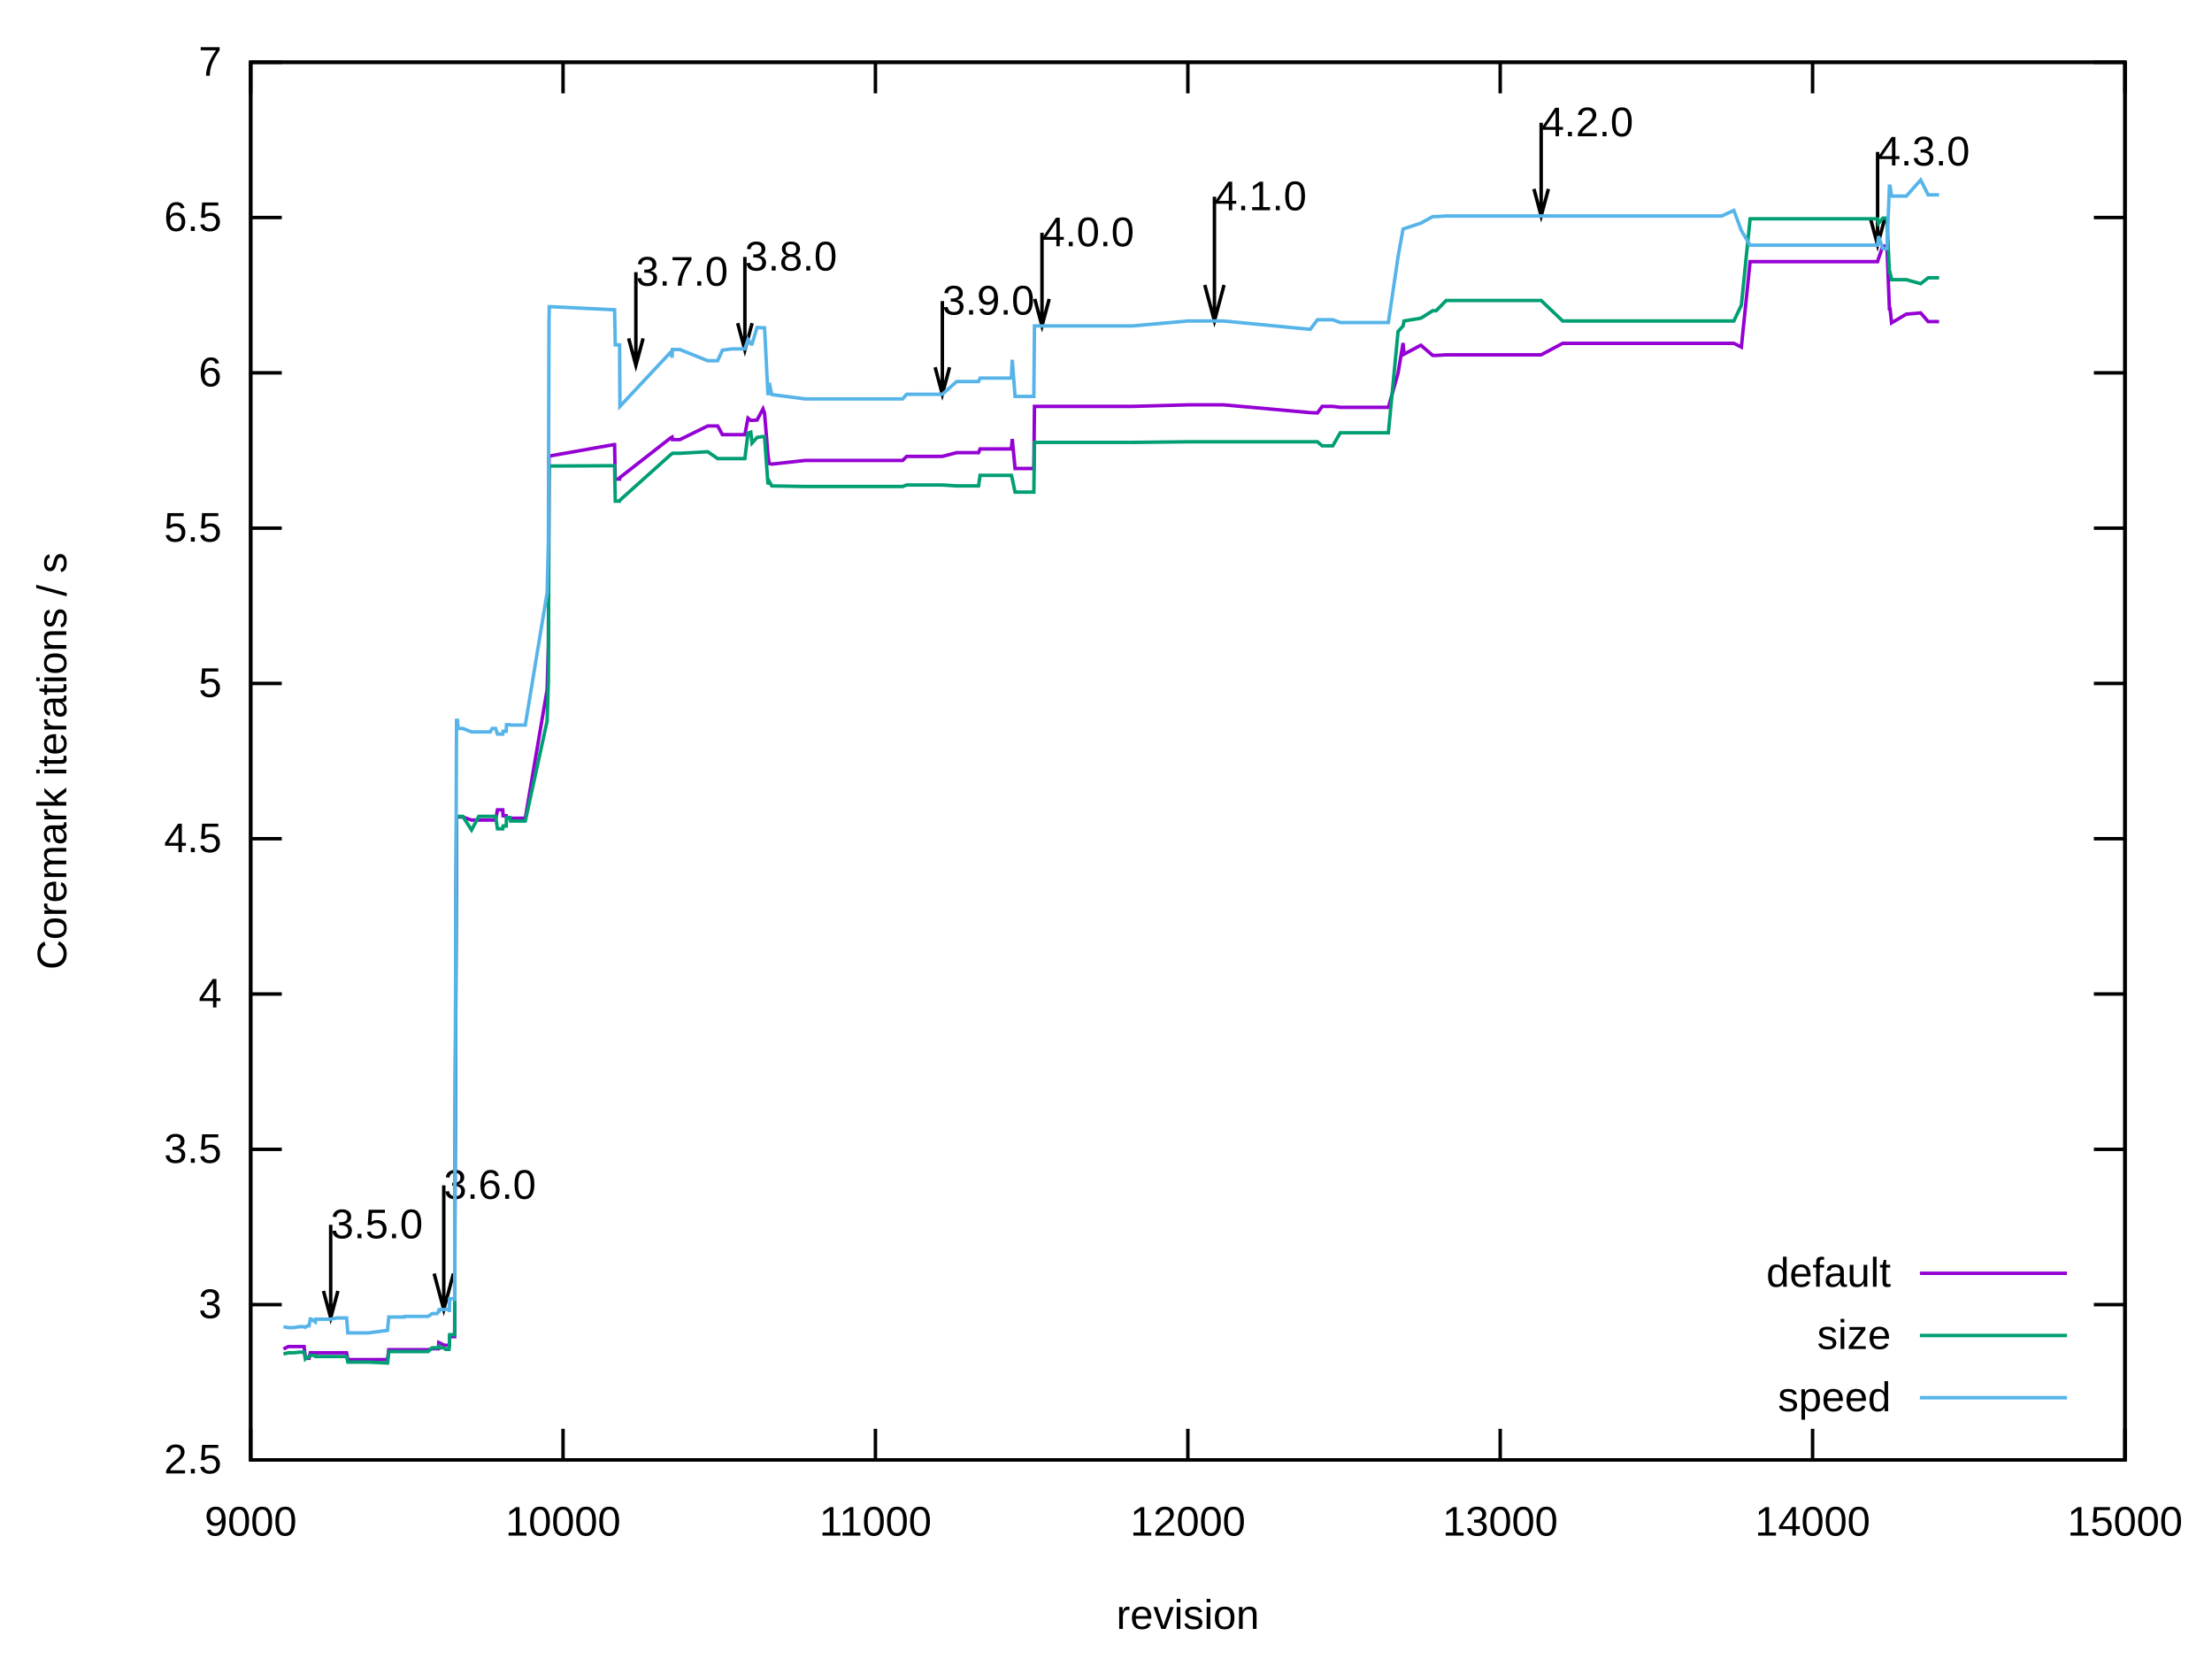
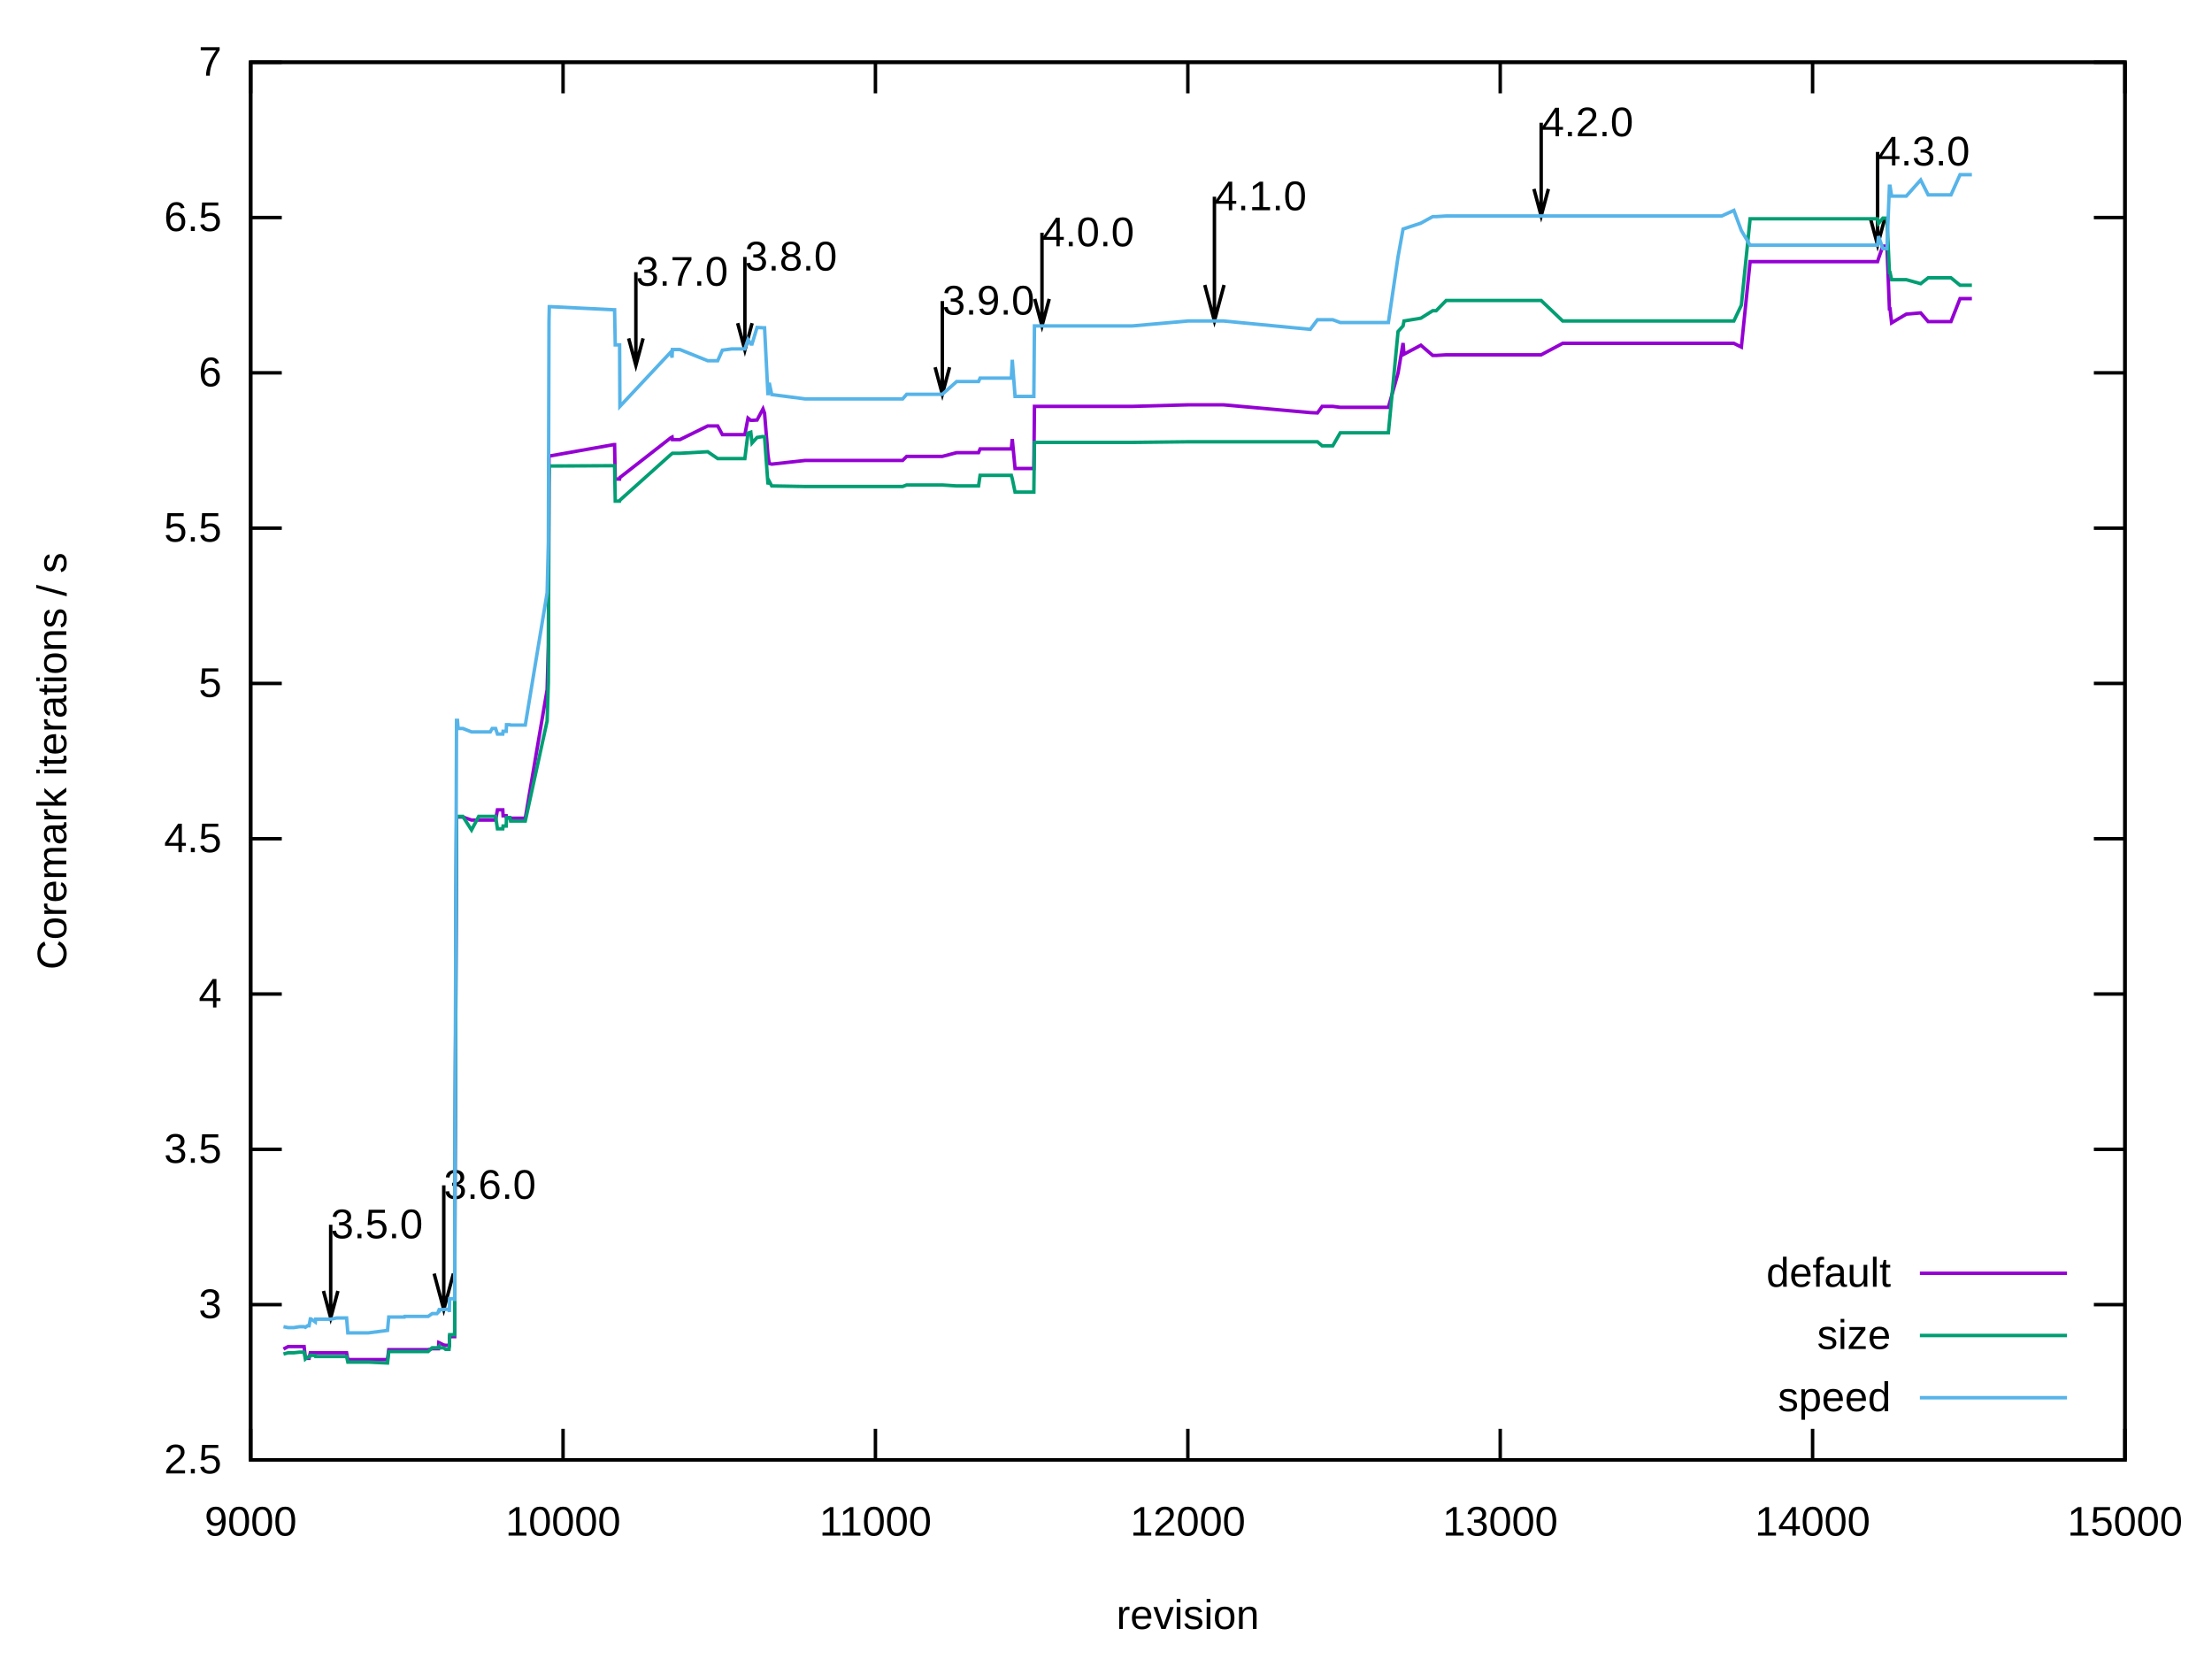
<svg xmlns="http://www.w3.org/2000/svg" xmlns:xlink="http://www.w3.org/1999/xlink" width="640" height="480" viewBox="0 0 640 480">
  <g id="gnuplot_canvas">
    <rect x="0" y="0" width="640" height="480" fill="none" />
    <defs>
      <circle id="gpDot" r="0.5" stroke-width="0.5" stroke="currentColor" />
      <path id="gpPt0" stroke-width="0.222" stroke="currentColor" d="M-1,0 h2 M0,-1 v2" />
      <path id="gpPt1" stroke-width="0.222" stroke="currentColor" d="M-1,-1 L1,1 M1,-1 L-1,1" />
      <path id="gpPt2" stroke-width="0.222" stroke="currentColor" d="M-1,0 L1,0 M0,-1 L0,1 M-1,-1 L1,1 M-1,1 L1,-1" />
      <rect id="gpPt3" stroke-width="0.222" stroke="currentColor" x="-1" y="-1" width="2" height="2" />
      <rect id="gpPt4" stroke-width="0.222" stroke="currentColor" fill="currentColor" x="-1" y="-1" width="2" height="2" />
      <circle id="gpPt5" stroke-width="0.222" stroke="currentColor" cx="0" cy="0" r="1" />
      <use xlink:href="#gpPt5" id="gpPt6" fill="currentColor" stroke="none" />
      <path id="gpPt7" stroke-width="0.222" stroke="currentColor" d="M0,-1.33 L-1.33,0.67 L1.33,0.67 z" />
      <use xlink:href="#gpPt7" id="gpPt8" fill="currentColor" stroke="none" />
      <use xlink:href="#gpPt7" id="gpPt9" stroke="currentColor" transform="rotate(180)" />
      <use xlink:href="#gpPt9" id="gpPt10" fill="currentColor" stroke="none" />
      <use xlink:href="#gpPt3" id="gpPt11" stroke="currentColor" transform="rotate(45)" />
      <use xlink:href="#gpPt11" id="gpPt12" fill="currentColor" stroke="none" />
      <path id="gpPt13" stroke-width="0.222" stroke="currentColor" d="M0,1.330 L1.265,0.411 L0.782,-1.067 L-0.782,-1.076 L-1.265,0.411 z" />
      <use xlink:href="#gpPt13" id="gpPt14" fill="currentColor" stroke="none" />
      <filter id="textbox" filterUnits="objectBoundingBox" x="0" y="0" height="1" width="1">
        <feFlood flood-color="white" flood-opacity="1" result="bgnd" />
        <feComposite in="SourceGraphic" in2="bgnd" operator="atop" />
      </filter>
      <filter id="greybox" filterUnits="objectBoundingBox" x="0" y="0" height="1" width="1">
        <feFlood flood-color="lightgrey" flood-opacity="1" result="grey" />
        <feComposite in="SourceGraphic" in2="grey" operator="atop" />
      </filter>
    </defs>
    <g fill="none" color="white" stroke="currentColor" stroke-width="1.00" stroke-linecap="butt" stroke-linejoin="miter">
</g>
    <g fill="none" color="black" stroke="currentColor" stroke-width="1.00" stroke-linecap="butt" stroke-linejoin="miter">
      <path stroke="black" d="M72.53,422.40 L81.53,422.40 M614.82,422.40 L605.82,422.40  " />
      <g transform="translate(64.14,426.30)" stroke="none" fill="black" font-family="Arial" font-size="12.00" text-anchor="end">
        <text>
          <tspan font-family="Arial"> 2.5</tspan>
        </text>
      </g>
    </g>
    <g fill="none" color="black" stroke="currentColor" stroke-width="1.00" stroke-linecap="butt" stroke-linejoin="miter">
      <path stroke="black" d="M72.53,377.47 L81.53,377.47 M614.82,377.47 L605.82,377.47  " />
      <g transform="translate(64.14,381.37)" stroke="none" fill="black" font-family="Arial" font-size="12.00" text-anchor="end">
        <text>
          <tspan font-family="Arial"> 3</tspan>
        </text>
      </g>
    </g>
    <g fill="none" color="black" stroke="currentColor" stroke-width="1.00" stroke-linecap="butt" stroke-linejoin="miter">
      <path stroke="black" d="M72.53,332.54 L81.53,332.54 M614.82,332.54 L605.82,332.54  " />
      <g transform="translate(64.14,336.44)" stroke="none" fill="black" font-family="Arial" font-size="12.00" text-anchor="end">
        <text>
          <tspan font-family="Arial"> 3.5</tspan>
        </text>
      </g>
    </g>
    <g fill="none" color="black" stroke="currentColor" stroke-width="1.00" stroke-linecap="butt" stroke-linejoin="miter">
      <path stroke="black" d="M72.53,287.60 L81.53,287.60 M614.82,287.60 L605.82,287.60  " />
      <g transform="translate(64.14,291.50)" stroke="none" fill="black" font-family="Arial" font-size="12.00" text-anchor="end">
        <text>
          <tspan font-family="Arial"> 4</tspan>
        </text>
      </g>
    </g>
    <g fill="none" color="black" stroke="currentColor" stroke-width="1.00" stroke-linecap="butt" stroke-linejoin="miter">
      <path stroke="black" d="M72.53,242.67 L81.53,242.67 M614.82,242.67 L605.82,242.67  " />
      <g transform="translate(64.14,246.57)" stroke="none" fill="black" font-family="Arial" font-size="12.00" text-anchor="end">
        <text>
          <tspan font-family="Arial"> 4.5</tspan>
        </text>
      </g>
    </g>
    <g fill="none" color="black" stroke="currentColor" stroke-width="1.00" stroke-linecap="butt" stroke-linejoin="miter">
      <path stroke="black" d="M72.53,197.74 L81.53,197.74 M614.82,197.74 L605.82,197.74  " />
      <g transform="translate(64.14,201.64)" stroke="none" fill="black" font-family="Arial" font-size="12.00" text-anchor="end">
        <text>
          <tspan font-family="Arial"> 5</tspan>
        </text>
      </g>
    </g>
    <g fill="none" color="black" stroke="currentColor" stroke-width="1.00" stroke-linecap="butt" stroke-linejoin="miter">
      <path stroke="black" d="M72.53,152.81 L81.53,152.81 M614.82,152.81 L605.82,152.81  " />
      <g transform="translate(64.14,156.71)" stroke="none" fill="black" font-family="Arial" font-size="12.00" text-anchor="end">
        <text>
          <tspan font-family="Arial"> 5.5</tspan>
        </text>
      </g>
    </g>
    <g fill="none" color="black" stroke="currentColor" stroke-width="1.00" stroke-linecap="butt" stroke-linejoin="miter">
      <path stroke="black" d="M72.53,107.87 L81.53,107.87 M614.82,107.87 L605.82,107.87  " />
      <g transform="translate(64.14,111.77)" stroke="none" fill="black" font-family="Arial" font-size="12.00" text-anchor="end">
        <text>
          <tspan font-family="Arial"> 6</tspan>
        </text>
      </g>
    </g>
    <g fill="none" color="black" stroke="currentColor" stroke-width="1.00" stroke-linecap="butt" stroke-linejoin="miter">
      <path stroke="black" d="M72.53,62.94 L81.53,62.94 M614.82,62.94 L605.82,62.94  " />
      <g transform="translate(64.14,66.84)" stroke="none" fill="black" font-family="Arial" font-size="12.00" text-anchor="end">
        <text>
          <tspan font-family="Arial"> 6.5</tspan>
        </text>
      </g>
    </g>
    <g fill="none" color="black" stroke="currentColor" stroke-width="1.00" stroke-linecap="butt" stroke-linejoin="miter">
      <path stroke="black" d="M72.53,18.01 L81.53,18.01 M614.82,18.01 L605.82,18.01  " />
      <g transform="translate(64.14,21.91)" stroke="none" fill="black" font-family="Arial" font-size="12.00" text-anchor="end">
        <text>
          <tspan font-family="Arial"> 7</tspan>
        </text>
      </g>
    </g>
    <g fill="none" color="black" stroke="currentColor" stroke-width="1.00" stroke-linecap="butt" stroke-linejoin="miter">
      <path stroke="black" d="M72.53,422.40 L72.53,413.40 M72.53,18.01 L72.53,27.01  " />
      <g transform="translate(72.53,444.30)" stroke="none" fill="black" font-family="Arial" font-size="12.00" text-anchor="middle">
        <text>
          <tspan font-family="Arial"> 9000</tspan>
        </text>
      </g>
    </g>
    <g fill="none" color="black" stroke="currentColor" stroke-width="1.00" stroke-linecap="butt" stroke-linejoin="miter">
      <path stroke="black" d="M162.91,422.40 L162.91,413.40 M162.91,18.01 L162.91,27.01  " />
      <g transform="translate(162.91,444.30)" stroke="none" fill="black" font-family="Arial" font-size="12.00" text-anchor="middle">
        <text>
          <tspan font-family="Arial"> 10000</tspan>
        </text>
      </g>
    </g>
    <g fill="none" color="black" stroke="currentColor" stroke-width="1.00" stroke-linecap="butt" stroke-linejoin="miter">
      <path stroke="black" d="M253.29,422.40 L253.29,413.40 M253.29,18.01 L253.29,27.01  " />
      <g transform="translate(253.29,444.30)" stroke="none" fill="black" font-family="Arial" font-size="12.00" text-anchor="middle">
        <text>
          <tspan font-family="Arial"> 11000</tspan>
        </text>
      </g>
    </g>
    <g fill="none" color="black" stroke="currentColor" stroke-width="1.00" stroke-linecap="butt" stroke-linejoin="miter">
      <path stroke="black" d="M343.68,422.40 L343.68,413.40 M343.68,18.01 L343.68,27.01  " />
      <g transform="translate(343.68,444.30)" stroke="none" fill="black" font-family="Arial" font-size="12.00" text-anchor="middle">
        <text>
          <tspan font-family="Arial"> 12000</tspan>
        </text>
      </g>
    </g>
    <g fill="none" color="black" stroke="currentColor" stroke-width="1.00" stroke-linecap="butt" stroke-linejoin="miter">
      <path stroke="black" d="M434.06,422.40 L434.06,413.40 M434.06,18.01 L434.06,27.01  " />
      <g transform="translate(434.06,444.30)" stroke="none" fill="black" font-family="Arial" font-size="12.00" text-anchor="middle">
        <text>
          <tspan font-family="Arial"> 13000</tspan>
        </text>
      </g>
    </g>
    <g fill="none" color="black" stroke="currentColor" stroke-width="1.00" stroke-linecap="butt" stroke-linejoin="miter">
      <path stroke="black" d="M524.44,422.40 L524.44,413.40 M524.44,18.01 L524.44,27.01  " />
      <g transform="translate(524.44,444.30)" stroke="none" fill="black" font-family="Arial" font-size="12.00" text-anchor="middle">
        <text>
          <tspan font-family="Arial"> 14000</tspan>
        </text>
      </g>
    </g>
    <g fill="none" color="black" stroke="currentColor" stroke-width="1.00" stroke-linecap="butt" stroke-linejoin="miter">
      <path stroke="black" d="M614.82,422.40 L614.82,413.40 M614.82,18.01 L614.82,27.01  " />
      <g transform="translate(614.82,444.30)" stroke="none" fill="black" font-family="Arial" font-size="12.00" text-anchor="middle">
        <text>
          <tspan font-family="Arial"> 15000</tspan>
        </text>
      </g>
    </g>
    <g fill="none" color="black" stroke="currentColor" stroke-width="1.00" stroke-linecap="butt" stroke-linejoin="miter">
</g>
    <g fill="none" color="black" stroke="currentColor" stroke-width="1.00" stroke-linecap="butt" stroke-linejoin="miter">
      <path stroke="black" d="M72.53,18.01 L72.53,422.40 L614.82,422.40 L614.82,18.01 L72.53,18.01 Z  " />
      <g transform="translate(95.67,358.27)" stroke="none" fill="black" font-family="Arial" font-size="12.00" text-anchor="start">
        <text>
          <tspan font-family="Arial">3.5.0</tspan>
        </text>
      </g>
      <g transform="translate(128.39,346.86)" stroke="none" fill="black" font-family="Arial" font-size="12.00" text-anchor="start">
        <text>
          <tspan font-family="Arial">3.6.0</tspan>
        </text>
      </g>
      <g transform="translate(183.97,82.66)" stroke="none" fill="black" font-family="Arial" font-size="12.00" text-anchor="start">
        <text>
          <tspan font-family="Arial">3.7.0</tspan>
        </text>
      </g>
      <g transform="translate(215.51,78.26)" stroke="none" fill="black" font-family="Arial" font-size="12.00" text-anchor="start">
        <text>
          <tspan font-family="Arial">3.8.0</tspan>
        </text>
      </g>
      <g transform="translate(272.64,91.02)" stroke="none" fill="black" font-family="Arial" font-size="12.00" text-anchor="start">
        <text>
          <tspan font-family="Arial">3.9.0</tspan>
        </text>
      </g>
      <g transform="translate(301.47,71.25)" stroke="none" fill="black" font-family="Arial" font-size="12.00" text-anchor="start">
        <text>
          <tspan font-family="Arial">4.0.0</tspan>
        </text>
      </g>
      <g transform="translate(351.36,60.82)" stroke="none" fill="black" font-family="Arial" font-size="12.00" text-anchor="start">
        <text>
          <tspan font-family="Arial">4.1.0</tspan>
        </text>
      </g>
      <g transform="translate(445.90,39.43)" stroke="none" fill="black" font-family="Arial" font-size="12.00" text-anchor="start">
        <text>
          <tspan font-family="Arial">4.2.0</tspan>
        </text>
      </g>
      <g transform="translate(543.24,47.88)" stroke="none" fill="black" font-family="Arial" font-size="12.00" text-anchor="start">
        <text>
          <tspan font-family="Arial">4.3.0</tspan>
        </text>
      </g>
      <path stroke="black" d="M93.59,373.51 L95.68,381.32 L97.77,373.51 M95.68,354.36 L95.68,381.32 M125.61,368.49 L128.40,378.90 L131.19,368.49   M128.40,342.95 L128.40,378.90 M181.89,97.90 L183.98,105.71 L186.07,97.90 M183.98,78.75 L183.98,105.71 M213.43,93.50   L215.52,101.30 L217.61,93.50 M215.52,74.35 L215.52,101.30 M270.56,106.26 L272.65,114.07 L274.74,106.26 M272.65,87.11   L272.65,114.07 M299.39,86.49 L301.48,94.29 L303.57,86.49 M301.48,67.34 L301.48,94.29 M348.58,82.45 L351.37,92.86   L354.16,82.45 M351.37,56.91 L351.37,92.86 M443.82,54.67 L445.91,62.48 L448.00,54.67 M445.91,35.52 L445.91,62.48   M541.16,63.12 L543.25,70.93 L545.34,63.12 M543.25,43.97 L543.25,70.93  " />
    </g>
    <g fill="none" color="black" stroke="currentColor" stroke-width="1.00" stroke-linecap="butt" stroke-linejoin="miter">
      <g transform="translate(19.18,220.21) rotate(270)" stroke="none" fill="black" font-family="Arial" font-size="12.00" text-anchor="middle">
        <text>
          <tspan font-family="Arial">Coremark iterations / s</tspan>
        </text>
      </g>
    </g>
    <g fill="none" color="black" stroke="currentColor" stroke-width="1.00" stroke-linecap="butt" stroke-linejoin="miter">
      <g transform="translate(343.67,471.30)" stroke="none" fill="black" font-family="Arial" font-size="12.00" text-anchor="middle">
        <text>
          <tspan font-family="Arial">revision</tspan>
        </text>
      </g>
    </g>
    <g fill="none" color="black" stroke="currentColor" stroke-width="1.00" stroke-linecap="butt" stroke-linejoin="miter">
</g>
    <g id="gnuplot_plot_1">
      <g fill="none" color="black" stroke="currentColor" stroke-width="1.00" stroke-linecap="butt" stroke-linejoin="miter">
        <g transform="translate(547.09,372.30)" stroke="none" fill="black" font-family="Arial" font-size="12.00" text-anchor="end">
          <text>
            <tspan font-family="Arial">default</tspan>
          </text>
        </g>
      </g>
      <g fill="none" color="black" stroke="currentColor" stroke-width="1.00" stroke-linecap="butt" stroke-linejoin="miter">
-         <path stroke="rgb(148,   0, 211)" d="M555.48,368.40 L598.04,368.40 M82.02,390.32 L83.38,389.60 L83.74,389.60 L84.01,389.60 L85.00,389.60 L86.72,389.60   L87.99,389.60 L88.35,392.83 L88.98,393.01 L89.43,393.01 L89.79,391.40 L89.97,391.40 L91.24,391.40 L91.33,391.40   L92.23,391.40 L93.59,391.40 L95.67,391.40 L97.38,391.40 L98.83,391.40 L100.28,391.40 L100.64,393.37 L101.36,393.37   L104.53,393.37 L106.51,393.37 L112.12,393.37 L112.48,390.50 L112.75,390.50 L113.38,390.50 L114.20,390.50 L115.73,390.50   L116.55,390.50 L117.00,390.50 L117.09,390.50 L117.54,390.50 L119.62,390.50 L121.34,390.50 L122.24,390.50 L123.87,390.50   L125.04,390.23 L125.76,390.23 L126.40,390.23 L126.85,390.23 L126.94,388.79 L127.03,388.88 L127.12,388.52 L128.39,389.15   L128.93,389.24 L129.65,389.24 L129.92,389.24 L130.01,389.24 L130.10,386.72 L130.19,386.72 L130.37,386.72 L130.83,386.72   L130.92,386.72 L131.19,386.72 L131.37,386.72 L131.55,386.72 L131.64,343.86 L132.09,236.38 L132.36,236.38 L132.54,236.38   L132.63,236.38 L132.72,236.38 L133.90,236.38 L136.43,237.28 L138.51,237.28 L139.41,237.28 L140.05,237.28 L140.41,237.28   L141.31,237.28 L141.58,237.28 L141.67,237.28 L141.76,237.28 L141.85,237.28 L142.40,237.28 L143.39,237.28 L143.93,234.31   L144.02,234.31 L144.20,234.31 L144.56,234.31 L145.11,234.31 L145.47,234.31 L145.56,236.02 L146.19,236.02 L146.46,236.02   L146.55,236.65 L146.64,236.65 L147.55,236.65 L147.73,236.74 L148.09,236.74 L151.98,236.74 L158.30,199.54 L158.66,186.78   L158.84,132.50 L158.93,131.87 L159.39,131.87 L177.64,128.63 L177.82,128.63 L178.01,138.61 L178.64,138.61 L179.27,138.61   L179.36,138.16 L194.09,126.66 L194.45,126.48 L194.55,127.20 L195.99,127.20 L196.08,127.20 L196.71,127.20 L204.76,123.24   L207.65,123.24 L209.01,125.76 L211.72,125.76 L213.34,125.76 L215.51,125.76 L216.42,120.99 L217.23,121.62 L217.59,121.62   L219.04,121.53 L220.76,118.30 L221.21,119.56 L222.20,131.69 L222.56,134.11 L223.29,134.29 L232.96,133.22 L233.59,133.22   L233.95,133.22 L234.04,133.22 L234.13,133.22 L234.31,133.22 L235.22,133.22 L244.26,133.22 L249.68,133.22 L250.94,133.22   L261.16,133.22 L262.33,132.05 L266.85,132.05 L272.64,132.05 L276.79,130.97 L283.12,130.97 L283.57,129.89 L286.82,129.89   L292.61,129.89 L292.88,127.02 L293.69,135.55 L299.12,135.55 L299.30,117.58 L301.47,117.58 L306.26,117.58 L308.79,117.58   L308.88,117.58 L309.78,117.58 L310.23,117.58 L310.32,117.58 L310.87,117.58 L310.96,117.58 L318.55,117.58 L327.59,117.58   L343.77,117.13 L348.74,117.13 L351.36,117.13 L352.53,117.13 L352.71,117.13 L352.89,117.13 L353.26,117.13 L353.53,117.13   L353.98,117.13 L379.10,119.38 L381.18,119.47 L382.54,117.58 L384.35,117.58 L385.61,117.58 L387.78,117.85 L388.41,117.85   L389.59,117.85 L401.70,117.85 L404.50,107.96 L405.95,99.25 L406.22,102.48 L411.10,99.88 L414.53,102.84 L415.53,102.84   L418.42,102.66 L421.58,102.66 L422.76,102.66 L424.21,102.66 L425.02,102.66 L431.25,102.66 L445.90,102.66 L452.13,99.34   L461.17,99.34 L478.80,99.34 L496.33,99.34 L497.23,99.34 L498.14,99.34 L501.66,99.34 L503.83,100.42 L506.36,75.70   L515.40,75.70 L524.44,75.70 L541.07,75.70 L543.24,75.70 L543.51,74.80 L544.77,71.21 L545.68,71.21 L545.95,71.21   L546.67,89.36 L546.85,89.36 L547.30,93.41 L551.55,90.89 L555.71,90.53 L557.88,93.05 L560.41,93.05 L561.04,93.05    " />
+         <path stroke="rgb(148,   0, 211)" d="M555.48,368.40 L598.04,368.40 M82.02,390.32 L83.38,389.60 L83.74,389.60 L84.01,389.60 L85.00,389.60 L86.72,389.60   L87.99,389.60 L88.35,392.83 L88.98,393.01 L89.43,393.01 L89.79,391.40 L89.97,391.40 L91.24,391.40 L91.33,391.40   L92.23,391.40 L93.59,391.40 L95.67,391.40 L97.38,391.40 L98.83,391.40 L100.28,391.40 L100.64,393.37 L101.36,393.37   L104.53,393.37 L106.51,393.37 L112.12,393.37 L112.48,390.50 L112.75,390.50 L113.38,390.50 L114.20,390.50 L115.73,390.50   L116.55,390.50 L117.00,390.50 L117.09,390.50 L117.54,390.50 L119.62,390.50 L121.34,390.50 L122.24,390.50 L123.87,390.50   L125.04,390.23 L125.76,390.23 L126.40,390.23 L126.85,390.23 L126.94,388.79 L127.03,388.88 L127.12,388.52 L128.39,389.15   L128.93,389.24 L129.65,389.24 L129.92,389.24 L130.01,389.24 L130.10,386.72 L130.19,386.72 L130.37,386.72 L130.83,386.72   L130.92,386.72 L131.19,386.72 L131.37,386.72 L131.55,386.72 L131.64,343.86 L132.09,236.38 L132.36,236.38 L132.54,236.38   L132.63,236.38 L132.72,236.38 L133.90,236.38 L136.43,237.28 L138.51,237.28 L139.41,237.28 L140.05,237.28 L140.41,237.28   L141.31,237.28 L141.58,237.28 L141.67,237.28 L141.76,237.28 L141.85,237.28 L142.40,237.28 L143.39,237.28 L143.93,234.31   L144.02,234.31 L144.20,234.31 L144.56,234.31 L145.11,234.31 L145.47,234.31 L145.56,236.02 L146.19,236.02 L146.46,236.02   L146.55,236.65 L146.64,236.65 L147.55,236.65 L147.73,236.74 L148.09,236.74 L151.98,236.74 L158.30,199.54 L158.66,186.78   L158.84,132.50 L158.93,131.87 L159.39,131.87 L177.64,128.63 L177.82,128.63 L178.01,138.61 L178.64,138.61 L179.27,138.61   L179.36,138.16 L194.09,126.66 L194.45,126.48 L194.55,127.20 L195.99,127.20 L196.08,127.20 L196.71,127.20 L204.76,123.24   L207.65,123.24 L209.01,125.76 L211.72,125.76 L213.34,125.76 L215.51,125.76 L216.42,120.99 L217.23,121.62 L217.59,121.62   L219.04,121.53 L220.76,118.30 L221.21,119.56 L222.20,131.69 L222.56,134.11 L223.29,134.29 L232.96,133.22 L233.59,133.22   L233.95,133.22 L234.04,133.22 L234.13,133.22 L234.31,133.22 L235.22,133.22 L244.26,133.22 L249.68,133.22 L250.94,133.22   L261.16,133.22 L262.33,132.05 L266.85,132.05 L272.64,132.05 L276.79,130.97 L283.12,130.97 L283.57,129.89 L286.82,129.89   L292.61,129.89 L292.88,127.02 L293.69,135.55 L299.12,135.55 L299.30,117.58 L301.47,117.58 L306.26,117.58 L308.79,117.58   L308.88,117.58 L309.78,117.58 L310.23,117.58 L310.32,117.58 L310.87,117.58 L310.96,117.58 L318.55,117.58 L327.59,117.58   L343.77,117.13 L348.74,117.13 L351.36,117.13 L352.53,117.13 L352.71,117.13 L352.89,117.13 L353.26,117.13 L353.53,117.13   L353.98,117.13 L379.10,119.38 L381.18,119.47 L382.54,117.58 L384.35,117.58 L385.61,117.58 L387.78,117.85 L388.41,117.85   L389.59,117.85 L401.70,117.85 L404.50,107.96 L405.95,99.25 L406.22,102.48 L411.10,99.88 L414.53,102.84 L415.53,102.84   L418.42,102.66 L421.58,102.66 L422.76,102.66 L424.21,102.66 L425.02,102.66 L431.25,102.66 L445.90,102.66 L452.13,99.34   L461.17,99.34 L478.80,99.34 L496.33,99.34 L497.23,99.34 L498.14,99.34 L501.66,99.34 L503.83,100.42 L506.36,75.70   L515.40,75.70 L524.44,75.70 L541.07,75.70 L543.24,75.70 L543.51,74.80 L544.77,71.21 L545.68,71.21 L545.95,71.21   L546.67,89.36 L546.85,89.36 L547.30,93.41 L551.55,90.89 L555.71,90.53 L557.88,93.05 L560.41,93.05 L561.04,93.05   L564.48,93.05 L567.10,86.40 L570.53,86.40  " />
      </g>
    </g>
    <g id="gnuplot_plot_2">
      <g fill="none" color="black" stroke="currentColor" stroke-width="1.00" stroke-linecap="butt" stroke-linejoin="miter">
        <g transform="translate(547.09,390.30)" stroke="none" fill="black" font-family="Arial" font-size="12.00" text-anchor="end">
          <text>
            <tspan font-family="Arial">size</tspan>
          </text>
        </g>
      </g>
      <g fill="none" color="black" stroke="currentColor" stroke-width="1.00" stroke-linecap="butt" stroke-linejoin="miter">
-         <path stroke="rgb(  0, 158, 115)" d="M555.48,386.40 L598.04,386.40 M82.02,391.76 L83.38,391.40 L83.74,391.40 L84.01,391.40 L85.00,391.40 L86.72,391.22   L87.99,391.22 L88.35,393.19 L88.98,392.65 L89.43,392.65 L89.79,392.12 L89.97,392.12 L91.24,392.21 L91.33,392.48   L92.23,392.48 L93.59,392.48 L95.67,392.48 L97.38,392.48 L98.83,392.48 L100.28,392.48 L100.64,394.09 L101.36,394.09   L104.53,394.09 L106.51,394.09 L112.12,394.36 L112.48,391.04 L112.75,391.04 L113.38,391.04 L114.20,391.04 L115.73,391.04   L116.55,391.04 L117.00,391.04 L117.09,391.04 L117.54,391.04 L119.62,391.04 L121.34,391.04 L122.24,391.04 L123.87,391.04   L125.04,389.96 L125.76,389.96 L126.40,389.96 L126.85,389.96 L126.94,389.60 L127.03,389.51 L127.12,389.96 L128.39,389.96   L128.93,390.41 L129.65,390.41 L129.92,390.41 L130.01,389.60 L130.10,386.18 L130.19,386.18 L130.37,386.18 L130.83,386.18   L130.92,386.18 L131.19,386.18 L131.37,386.18 L131.55,386.18 L131.64,345.66 L132.09,236.20 L132.36,236.20 L132.54,236.20   L132.63,236.20 L132.72,236.20 L133.90,236.20 L136.43,240.15 L138.51,236.20 L139.41,236.20 L140.05,236.20 L140.41,236.20   L141.31,236.20 L141.58,236.20 L141.67,236.20 L141.76,236.20 L141.85,236.20 L142.40,236.20 L143.39,236.20 L143.93,239.80   L144.02,239.80 L144.20,239.80 L144.56,239.80 L145.11,239.80 L145.47,239.80 L145.56,238.99 L146.19,238.99 L146.46,238.99   L146.55,236.56 L146.64,236.56 L147.55,236.56 L147.73,237.55 L148.09,237.55 L151.98,237.55 L158.30,208.61 L158.66,197.38   L158.84,139.96 L158.93,134.83 L159.39,134.83 L177.64,134.74 L177.82,134.74 L178.01,144.99 L178.64,144.99 L179.27,144.99   L179.36,144.72 L194.09,131.51 L194.45,131.24 L194.55,131.15 L195.99,131.15 L196.08,131.15 L196.71,131.15 L204.76,130.70   L207.65,132.68 L209.01,132.68 L211.72,132.68 L213.34,132.68 L215.51,132.68 L216.42,125.31 L217.23,125.04 L217.59,128.18   L219.04,126.57 L220.76,126.30 L221.21,126.39 L222.20,140.14 L222.56,139.24 L223.29,140.59 L232.96,140.76 L233.59,140.76   L233.95,140.76 L234.04,140.76 L234.13,140.76 L234.31,140.76 L235.22,140.76 L244.26,140.76 L249.68,140.76 L250.94,140.76   L261.16,140.76 L262.33,140.32 L266.85,140.32 L272.64,140.32 L276.79,140.59 L283.12,140.59 L283.57,137.53 L286.82,137.53   L292.61,137.53 L292.88,138.52 L293.69,142.38 L299.12,142.38 L299.30,128.00 L301.47,128.00 L306.26,128.00 L308.79,128.00   L308.88,128.00 L309.78,128.00 L310.23,128.00 L310.32,128.00 L310.87,128.00 L310.96,128.00 L318.55,128.00 L327.59,128.00   L343.77,127.82 L348.74,127.82 L351.36,127.82 L352.53,127.82 L352.71,127.82 L352.89,127.82 L353.26,127.82 L353.53,127.82   L353.98,127.82 L379.10,127.82 L381.18,127.82 L382.54,128.99 L384.35,128.99 L385.61,128.99 L387.78,125.22 L388.41,125.22   L389.59,125.22 L401.70,125.22 L404.50,95.92 L405.95,94.30 L406.22,92.87 L411.10,92.06 L414.53,89.90 L415.53,89.90   L418.42,86.94 L421.58,86.94 L422.76,86.94 L424.21,86.94 L425.02,86.94 L431.25,86.94 L445.90,86.94 L452.13,92.87   L461.17,92.87 L478.80,92.87 L496.33,92.87 L497.23,92.87 L498.14,92.87 L501.66,92.87 L503.83,88.28 L506.36,63.30   L515.40,63.30 L524.44,63.30 L541.07,63.30 L543.24,63.30 L543.51,64.65 L544.77,63.12 L545.68,63.12 L545.95,63.12   L546.67,78.85 L546.85,78.85 L547.30,80.92 L551.55,80.92 L555.71,82.08 L557.88,80.38 L560.41,80.38 L561.04,80.38    " />
+         <path stroke="rgb(  0, 158, 115)" d="M555.48,386.40 L598.04,386.40 M82.02,391.76 L83.38,391.40 L83.74,391.40 L84.01,391.40 L85.00,391.40 L86.72,391.22   L87.99,391.22 L88.35,393.19 L88.98,392.65 L89.43,392.65 L89.79,392.12 L89.97,392.12 L91.24,392.21 L91.33,392.48   L92.23,392.48 L93.59,392.48 L95.67,392.48 L97.38,392.48 L98.83,392.48 L100.28,392.48 L100.64,394.09 L101.36,394.09   L104.53,394.09 L106.51,394.09 L112.12,394.36 L112.48,391.04 L112.75,391.04 L113.38,391.04 L114.20,391.04 L115.73,391.04   L116.55,391.04 L117.00,391.04 L117.09,391.04 L117.54,391.04 L119.62,391.04 L121.34,391.04 L122.24,391.04 L123.87,391.04   L125.04,389.96 L125.76,389.96 L126.40,389.96 L126.85,389.96 L126.94,389.60 L127.03,389.51 L127.12,389.96 L128.39,389.96   L128.93,390.41 L129.65,390.41 L129.92,390.41 L130.01,389.60 L130.10,386.18 L130.19,386.18 L130.37,386.18 L130.83,386.18   L130.92,386.18 L131.19,386.18 L131.37,386.18 L131.55,386.18 L131.64,345.66 L132.09,236.20 L132.36,236.20 L132.54,236.20   L132.63,236.20 L132.72,236.20 L133.90,236.20 L136.43,240.15 L138.51,236.20 L139.41,236.20 L140.05,236.20 L140.41,236.20   L141.31,236.20 L141.58,236.20 L141.67,236.20 L141.76,236.20 L141.85,236.20 L142.40,236.20 L143.39,236.20 L143.93,239.80   L144.02,239.80 L144.20,239.80 L144.56,239.80 L145.11,239.80 L145.47,239.80 L145.56,238.99 L146.19,238.99 L146.46,238.99   L146.55,236.56 L146.64,236.56 L147.55,236.56 L147.73,237.55 L148.09,237.55 L151.98,237.55 L158.30,208.61 L158.66,197.38   L158.84,139.96 L158.93,134.83 L159.39,134.83 L177.64,134.74 L177.82,134.74 L178.01,144.99 L178.64,144.99 L179.27,144.99   L179.36,144.72 L194.09,131.51 L194.45,131.24 L194.55,131.15 L195.99,131.15 L196.08,131.15 L196.71,131.15 L204.76,130.70   L207.65,132.68 L209.01,132.68 L211.72,132.68 L213.34,132.68 L215.51,132.68 L216.42,125.31 L217.23,125.04 L217.59,128.18   L219.04,126.57 L220.76,126.30 L221.21,126.39 L222.20,140.14 L222.56,139.24 L223.29,140.59 L232.96,140.76 L233.59,140.76   L233.95,140.76 L234.04,140.76 L234.13,140.76 L234.31,140.76 L235.22,140.76 L244.26,140.76 L249.68,140.76 L250.94,140.76   L261.16,140.76 L262.33,140.32 L266.85,140.32 L272.64,140.32 L276.79,140.59 L283.12,140.59 L283.57,137.53 L286.82,137.53   L292.61,137.53 L292.88,138.52 L293.69,142.38 L299.12,142.38 L299.30,128.00 L301.47,128.00 L306.26,128.00 L308.79,128.00   L308.88,128.00 L309.78,128.00 L310.23,128.00 L310.32,128.00 L310.87,128.00 L310.96,128.00 L318.55,128.00 L327.59,128.00   L343.77,127.82 L348.74,127.82 L351.36,127.82 L352.53,127.82 L352.71,127.82 L352.89,127.82 L353.26,127.82 L353.53,127.82   L353.98,127.82 L379.10,127.82 L381.18,127.82 L382.54,128.99 L384.35,128.99 L385.61,128.99 L387.78,125.22 L388.41,125.22   L389.59,125.22 L401.70,125.22 L404.50,95.92 L405.95,94.30 L406.22,92.87 L411.10,92.06 L414.53,89.90 L415.53,89.90   L418.42,86.94 L421.58,86.94 L422.76,86.94 L424.21,86.94 L425.02,86.94 L431.25,86.94 L445.90,86.94 L452.13,92.87   L461.17,92.87 L478.80,92.87 L496.33,92.87 L497.23,92.87 L498.14,92.87 L501.66,92.87 L503.83,88.28 L506.36,63.30   L515.40,63.30 L524.44,63.30 L541.07,63.30 L543.24,63.30 L543.51,64.65 L544.77,63.12 L545.68,63.12 L545.95,63.12   L546.67,78.85 L546.85,78.85 L547.30,80.92 L551.55,80.92 L555.71,82.08 L557.88,80.38 L560.41,80.38 L561.04,80.38   L564.48,80.38 L567.10,82.53 L570.53,82.53  " />
      </g>
    </g>
    <g id="gnuplot_plot_3">
      <g fill="none" color="black" stroke="currentColor" stroke-width="1.00" stroke-linecap="butt" stroke-linejoin="miter">
        <g transform="translate(547.09,408.30)" stroke="none" fill="black" font-family="Arial" font-size="12.00" text-anchor="end">
          <text>
            <tspan font-family="Arial">speed</tspan>
          </text>
        </g>
      </g>
      <g fill="none" color="black" stroke="currentColor" stroke-width="1.00" stroke-linecap="butt" stroke-linejoin="miter">
-         <path stroke="rgb( 86, 180, 233)" d="M555.48,404.40 L598.04,404.40 M82.02,383.85 L83.38,384.12 L83.74,384.12 L84.01,384.12 L85.00,384.12 L86.72,383.85   L87.99,383.85 L88.35,384.03 L88.98,383.58 L89.43,383.58 L89.79,381.60 L89.97,381.60 L91.24,382.50 L91.33,381.69   L92.23,381.69 L93.59,381.69 L95.67,381.69 L97.38,381.33 L98.83,381.33 L100.28,381.33 L100.64,385.65 L101.36,385.65   L104.53,385.65 L106.51,385.65 L112.12,384.93 L112.48,381.06 L112.75,381.06 L113.38,381.06 L114.20,381.06 L115.73,381.06   L116.55,381.06 L117.00,381.06 L117.09,380.88 L117.54,380.88 L119.62,380.88 L121.34,380.88 L122.24,380.88 L123.87,380.88   L125.04,380.07 L125.76,380.07 L126.40,380.07 L126.85,379.62 L126.94,378.91 L127.03,379.71 L127.12,378.91 L128.39,378.91   L128.93,378.82 L129.65,378.82 L129.92,378.82 L130.01,379.62 L130.10,375.76 L130.19,375.76 L130.37,375.76 L130.83,375.76   L130.92,375.76 L131.19,375.76 L131.37,375.94 L131.55,375.94 L131.64,331.01 L132.09,208.43 L132.36,208.43 L132.54,210.77   L132.63,210.77 L132.72,210.77 L133.90,210.77 L136.43,211.76 L138.51,211.76 L139.41,211.76 L140.05,211.76 L140.41,211.76   L141.31,211.76 L141.58,211.76 L141.67,211.76 L141.76,211.76 L141.85,211.76 L142.40,210.77 L143.39,210.77 L143.93,212.39   L144.02,212.39 L144.20,212.39 L144.56,212.39 L145.11,212.39 L145.47,212.39 L145.56,211.58 L146.19,211.58 L146.46,211.58   L146.55,209.69 L146.64,209.69 L147.55,209.69 L147.73,209.78 L148.09,209.78 L151.98,209.78 L158.30,171.50 L158.66,156.85   L158.84,92.96 L158.93,88.73 L159.39,88.73 L177.64,89.63 L177.82,89.63 L178.01,99.79 L178.64,99.79 L179.27,99.79   L179.36,117.58 L194.09,101.85 L194.45,103.47 L194.55,101.13 L195.99,101.13 L196.08,101.13 L196.71,101.13 L204.76,104.37   L207.65,104.37 L209.01,101.31 L211.72,100.95 L213.34,100.95 L215.51,100.95 L216.42,98.26 L217.23,99.52 L217.59,99.52   L219.04,94.75 L220.76,94.84 L221.21,94.84 L222.20,114.34 L222.56,110.75 L223.29,114.16 L232.96,115.42 L233.59,115.42   L233.95,115.42 L234.04,115.42 L234.13,115.42 L234.31,115.42 L235.22,115.42 L244.26,115.42 L249.68,115.42 L250.94,115.42   L261.16,115.42 L262.33,114.08 L266.85,114.08 L272.64,114.08 L276.79,110.39 L283.12,110.39 L283.57,109.40 L286.82,109.40   L292.61,109.40 L292.88,104.10 L293.69,114.70 L299.12,114.70 L299.30,94.30 L301.47,94.30 L306.26,94.30 L308.79,94.30   L308.88,94.30 L309.78,94.30 L310.23,94.30 L310.32,94.30 L310.87,94.30 L310.96,94.30 L318.55,94.30 L327.59,94.30   L343.77,92.87 L348.74,92.87 L351.36,92.87 L352.53,92.87 L352.71,92.87 L352.89,92.87 L353.26,92.87 L353.53,92.87   L353.98,92.87 L379.10,95.29 L381.18,92.51 L382.54,92.51 L384.35,92.51 L385.61,92.51 L387.78,93.32 L388.41,93.32   L389.59,93.32 L401.70,93.32 L404.50,74.27 L405.95,66.27 L406.22,66.18 L411.10,64.56 L414.53,62.67 L415.53,62.67   L418.42,62.49 L421.58,62.49 L422.76,62.49 L424.21,62.49 L425.02,62.49 L431.25,62.49 L445.90,62.49 L452.13,62.49   L461.17,62.49 L478.80,62.49 L496.33,62.49 L497.23,62.49 L498.14,62.49 L501.66,60.88 L503.83,66.72 L506.36,70.94   L515.40,70.94 L524.44,70.94 L541.07,70.94 L543.24,70.94 L543.51,68.33 L544.77,71.93 L545.68,71.93 L545.95,71.93   L546.67,53.87 L546.85,53.87 L547.30,56.74 L551.55,56.74 L555.71,52.07 L557.88,56.38 L560.41,56.38 L561.04,56.38    " />
+         <path stroke="rgb( 86, 180, 233)" d="M555.48,404.40 L598.04,404.40 M82.02,383.85 L83.38,384.12 L83.74,384.12 L84.01,384.12 L85.00,384.12 L86.72,383.85   L87.99,383.85 L88.35,384.03 L88.98,383.58 L89.43,383.58 L89.79,381.60 L89.97,381.60 L91.24,382.50 L91.33,381.69   L92.23,381.69 L93.59,381.69 L95.67,381.69 L97.38,381.33 L98.83,381.33 L100.28,381.33 L100.64,385.65 L101.36,385.65   L104.53,385.65 L106.51,385.65 L112.12,384.93 L112.48,381.06 L112.75,381.06 L113.38,381.06 L114.20,381.06 L115.73,381.06   L116.55,381.06 L117.00,381.06 L117.09,380.88 L117.54,380.88 L119.62,380.88 L121.34,380.88 L122.24,380.88 L123.87,380.88   L125.04,380.07 L125.76,380.07 L126.40,380.07 L126.85,379.62 L126.94,378.91 L127.03,379.71 L127.12,378.91 L128.39,378.91   L128.93,378.82 L129.65,378.82 L129.92,378.82 L130.01,379.62 L130.10,375.76 L130.19,375.76 L130.37,375.76 L130.83,375.76   L130.92,375.76 L131.19,375.76 L131.37,375.94 L131.55,375.94 L131.64,331.01 L132.09,208.43 L132.36,208.43 L132.54,210.77   L132.63,210.77 L132.72,210.77 L133.90,210.77 L136.43,211.76 L138.51,211.76 L139.41,211.76 L140.05,211.76 L140.41,211.76   L141.31,211.76 L141.58,211.76 L141.67,211.76 L141.76,211.76 L141.85,211.76 L142.40,210.77 L143.39,210.77 L143.93,212.39   L144.02,212.39 L144.20,212.39 L144.56,212.39 L145.11,212.39 L145.47,212.39 L145.56,211.58 L146.19,211.58 L146.46,211.58   L146.55,209.69 L146.64,209.69 L147.55,209.69 L147.73,209.78 L148.09,209.78 L151.98,209.78 L158.30,171.50 L158.66,156.85   L158.84,92.96 L158.93,88.73 L159.39,88.73 L177.64,89.63 L177.82,89.63 L178.01,99.79 L178.64,99.79 L179.27,99.79   L179.36,117.58 L194.09,101.85 L194.45,103.47 L194.55,101.13 L195.99,101.13 L196.08,101.13 L196.71,101.13 L204.76,104.37   L207.65,104.37 L209.01,101.31 L211.72,100.95 L213.34,100.95 L215.51,100.95 L216.42,98.26 L217.23,99.52 L217.59,99.52   L219.04,94.75 L220.76,94.84 L221.21,94.84 L222.20,114.34 L222.56,110.75 L223.29,114.16 L232.96,115.42 L233.59,115.42   L233.95,115.42 L234.04,115.42 L234.13,115.42 L234.31,115.42 L235.22,115.42 L244.26,115.42 L249.68,115.42 L250.94,115.42   L261.16,115.42 L262.33,114.08 L266.85,114.08 L272.64,114.08 L276.79,110.39 L283.12,110.39 L283.57,109.40 L286.82,109.40   L292.61,109.40 L292.88,104.10 L293.69,114.70 L299.12,114.70 L299.30,94.30 L301.47,94.30 L306.26,94.30 L308.79,94.30   L308.88,94.30 L309.78,94.30 L310.23,94.30 L310.32,94.30 L310.87,94.30 L310.96,94.30 L318.55,94.30 L327.59,94.30   L343.77,92.87 L348.74,92.87 L351.36,92.87 L352.53,92.87 L352.71,92.87 L352.89,92.87 L353.26,92.87 L353.53,92.87   L353.98,92.87 L379.10,95.29 L381.18,92.51 L382.54,92.51 L384.35,92.51 L385.61,92.51 L387.78,93.32 L388.41,93.32   L389.59,93.32 L401.70,93.32 L404.50,74.27 L405.95,66.27 L406.22,66.18 L411.10,64.56 L414.53,62.67 L415.53,62.67   L418.42,62.49 L421.58,62.49 L422.76,62.49 L424.21,62.49 L425.02,62.49 L431.25,62.49 L445.90,62.49 L452.13,62.49   L461.17,62.49 L478.80,62.49 L496.33,62.49 L497.23,62.49 L498.14,62.49 L501.66,60.88 L503.83,66.72 L506.36,70.94   L515.40,70.94 L524.44,70.94 L541.07,70.94 L543.24,70.94 L543.51,68.33 L544.77,71.93 L545.68,71.93 L545.95,71.93   L546.67,53.87 L546.85,53.87 L547.30,56.74 L551.55,56.74 L555.71,52.07 L557.88,56.38 L560.41,56.38 L561.04,56.38   L564.48,56.38 L567.10,50.54 L570.53,50.54  " />
      </g>
    </g>
    <g fill="none" color="white" stroke="rgb( 86, 180, 233)" stroke-width="2.00" stroke-linecap="butt" stroke-linejoin="miter">
</g>
    <g fill="none" color="black" stroke="currentColor" stroke-width="2.00" stroke-linecap="butt" stroke-linejoin="miter">
</g>
    <g fill="none" color="black" stroke="black" stroke-width="1.00" stroke-linecap="butt" stroke-linejoin="miter">
</g>
    <g fill="none" color="black" stroke="currentColor" stroke-width="1.00" stroke-linecap="butt" stroke-linejoin="miter">
      <path stroke="black" d="M72.53,18.01 L72.53,422.40 L614.82,422.40 L614.82,18.01 L72.53,18.01 Z  " />
    </g>
    <g fill="none" color="black" stroke="currentColor" stroke-width="1.00" stroke-linecap="butt" stroke-linejoin="miter">
</g>
  </g>
</svg>
